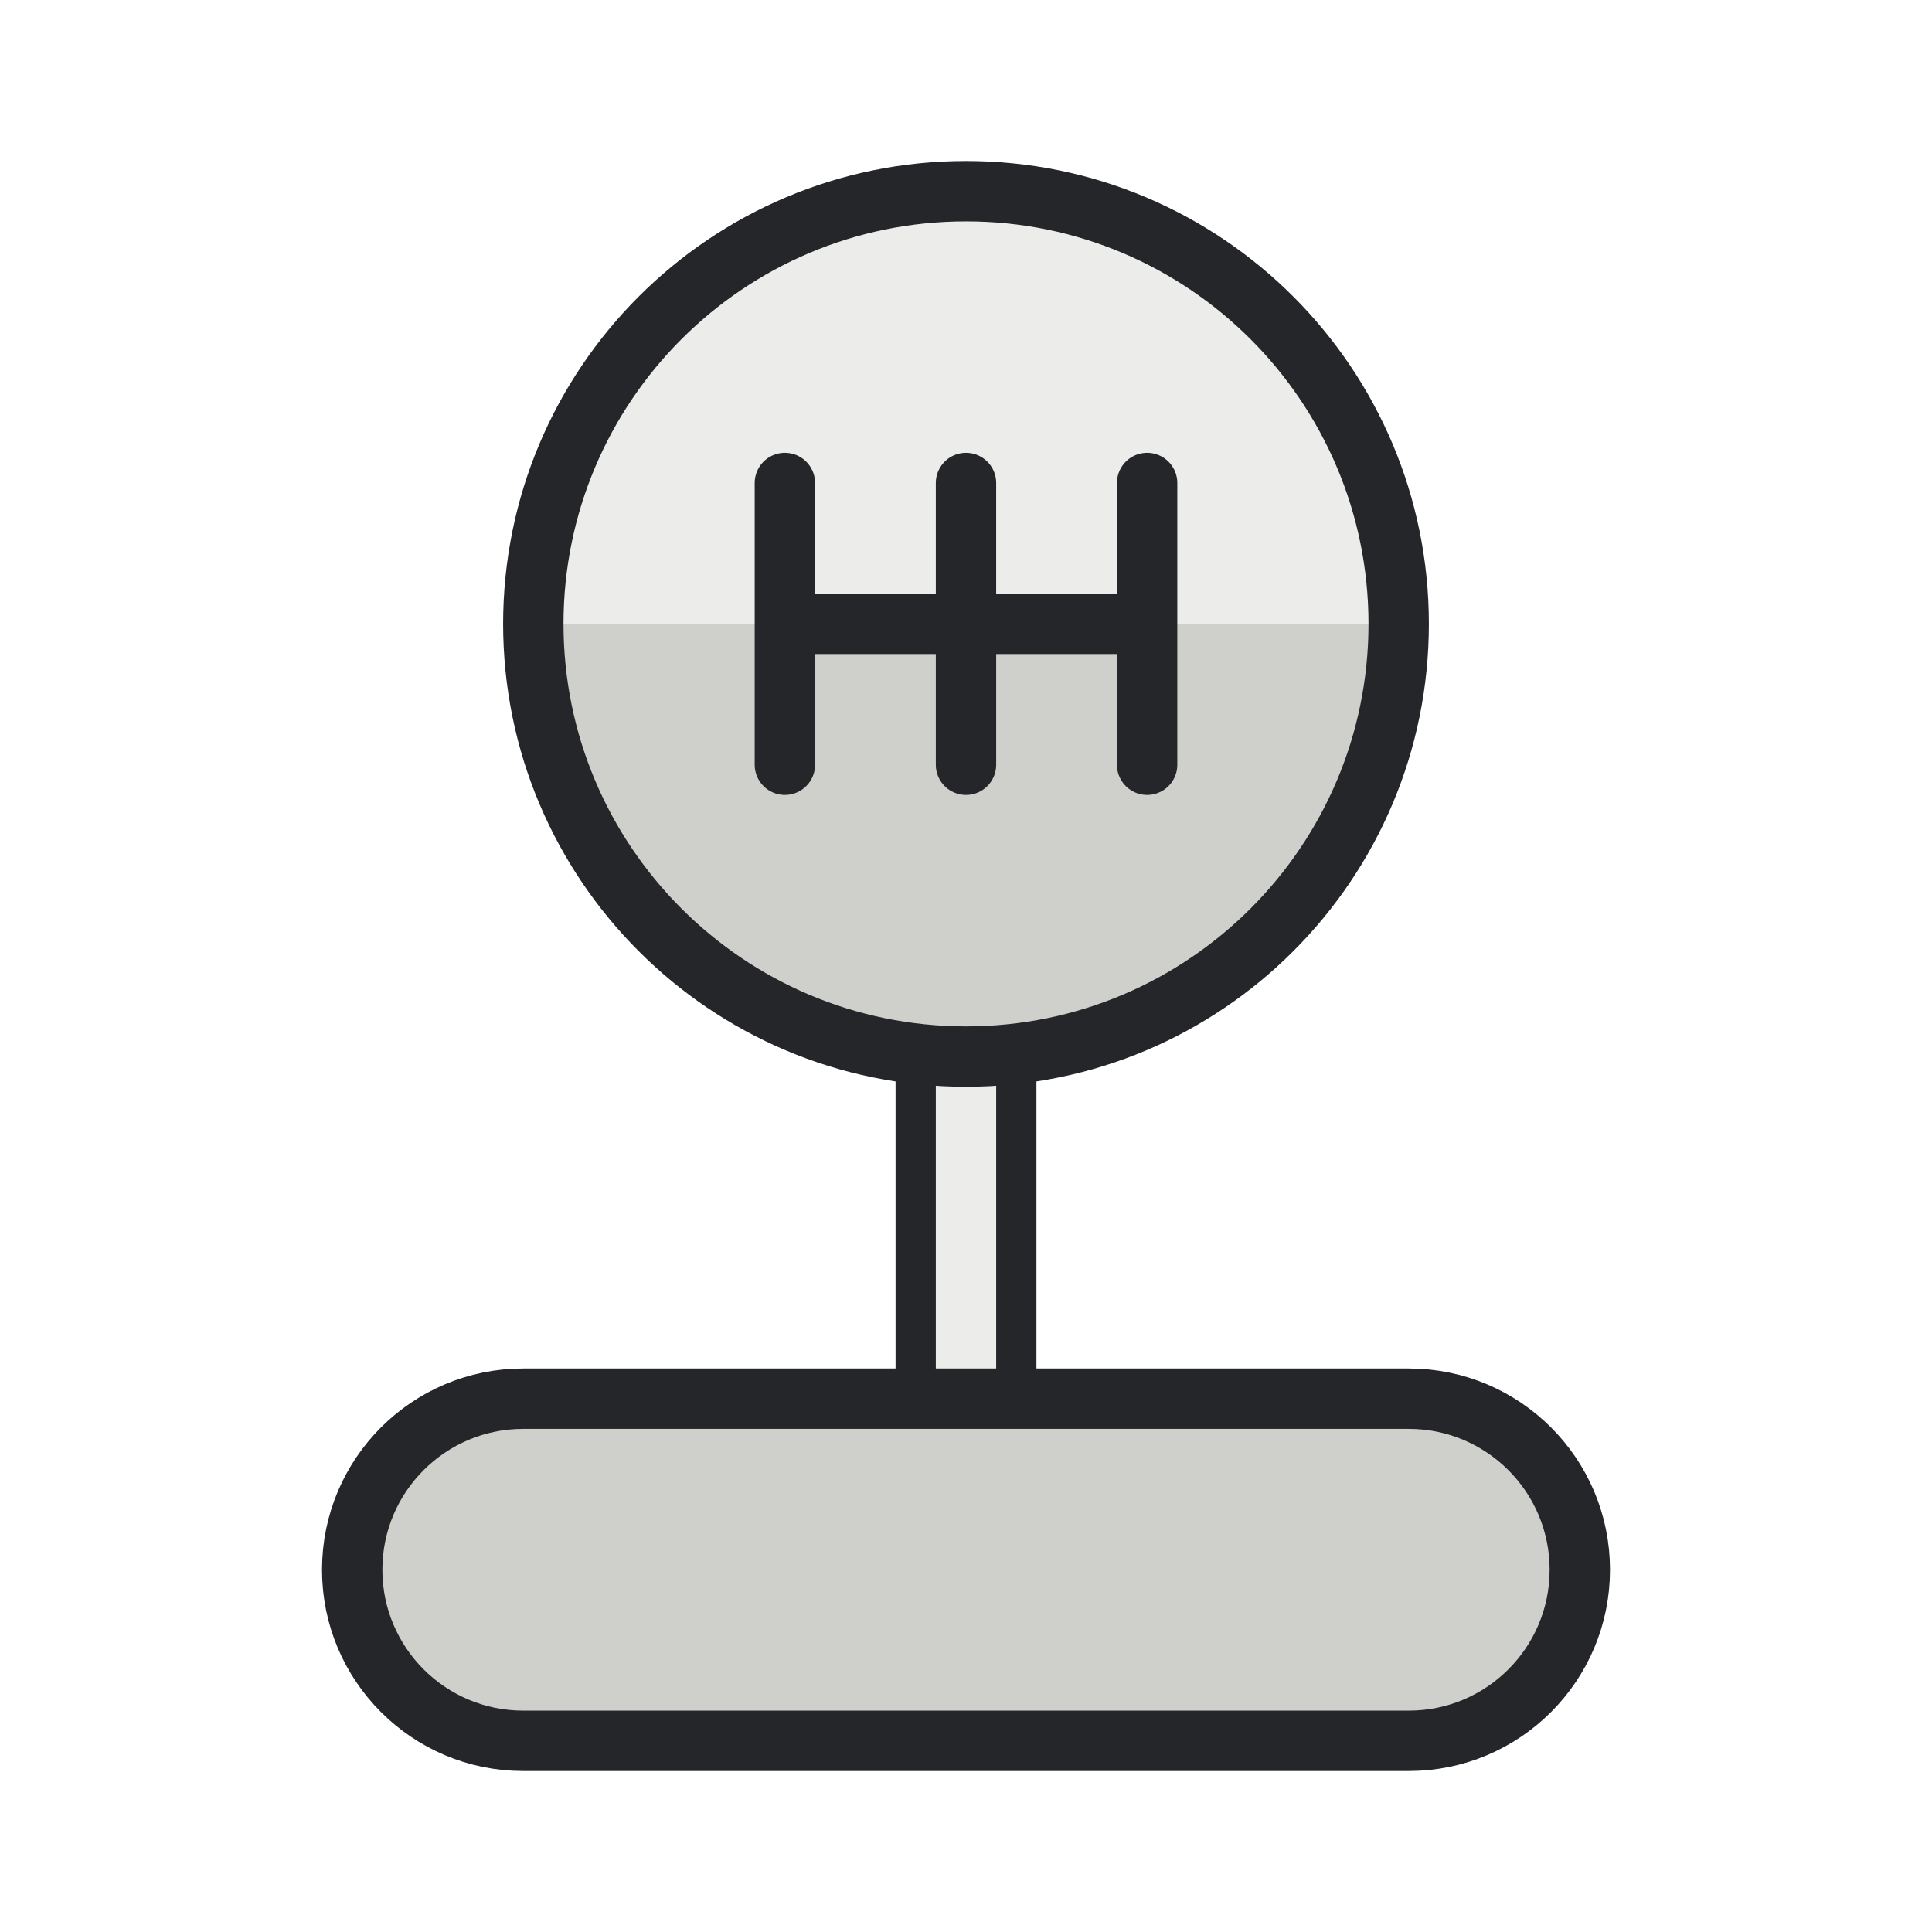
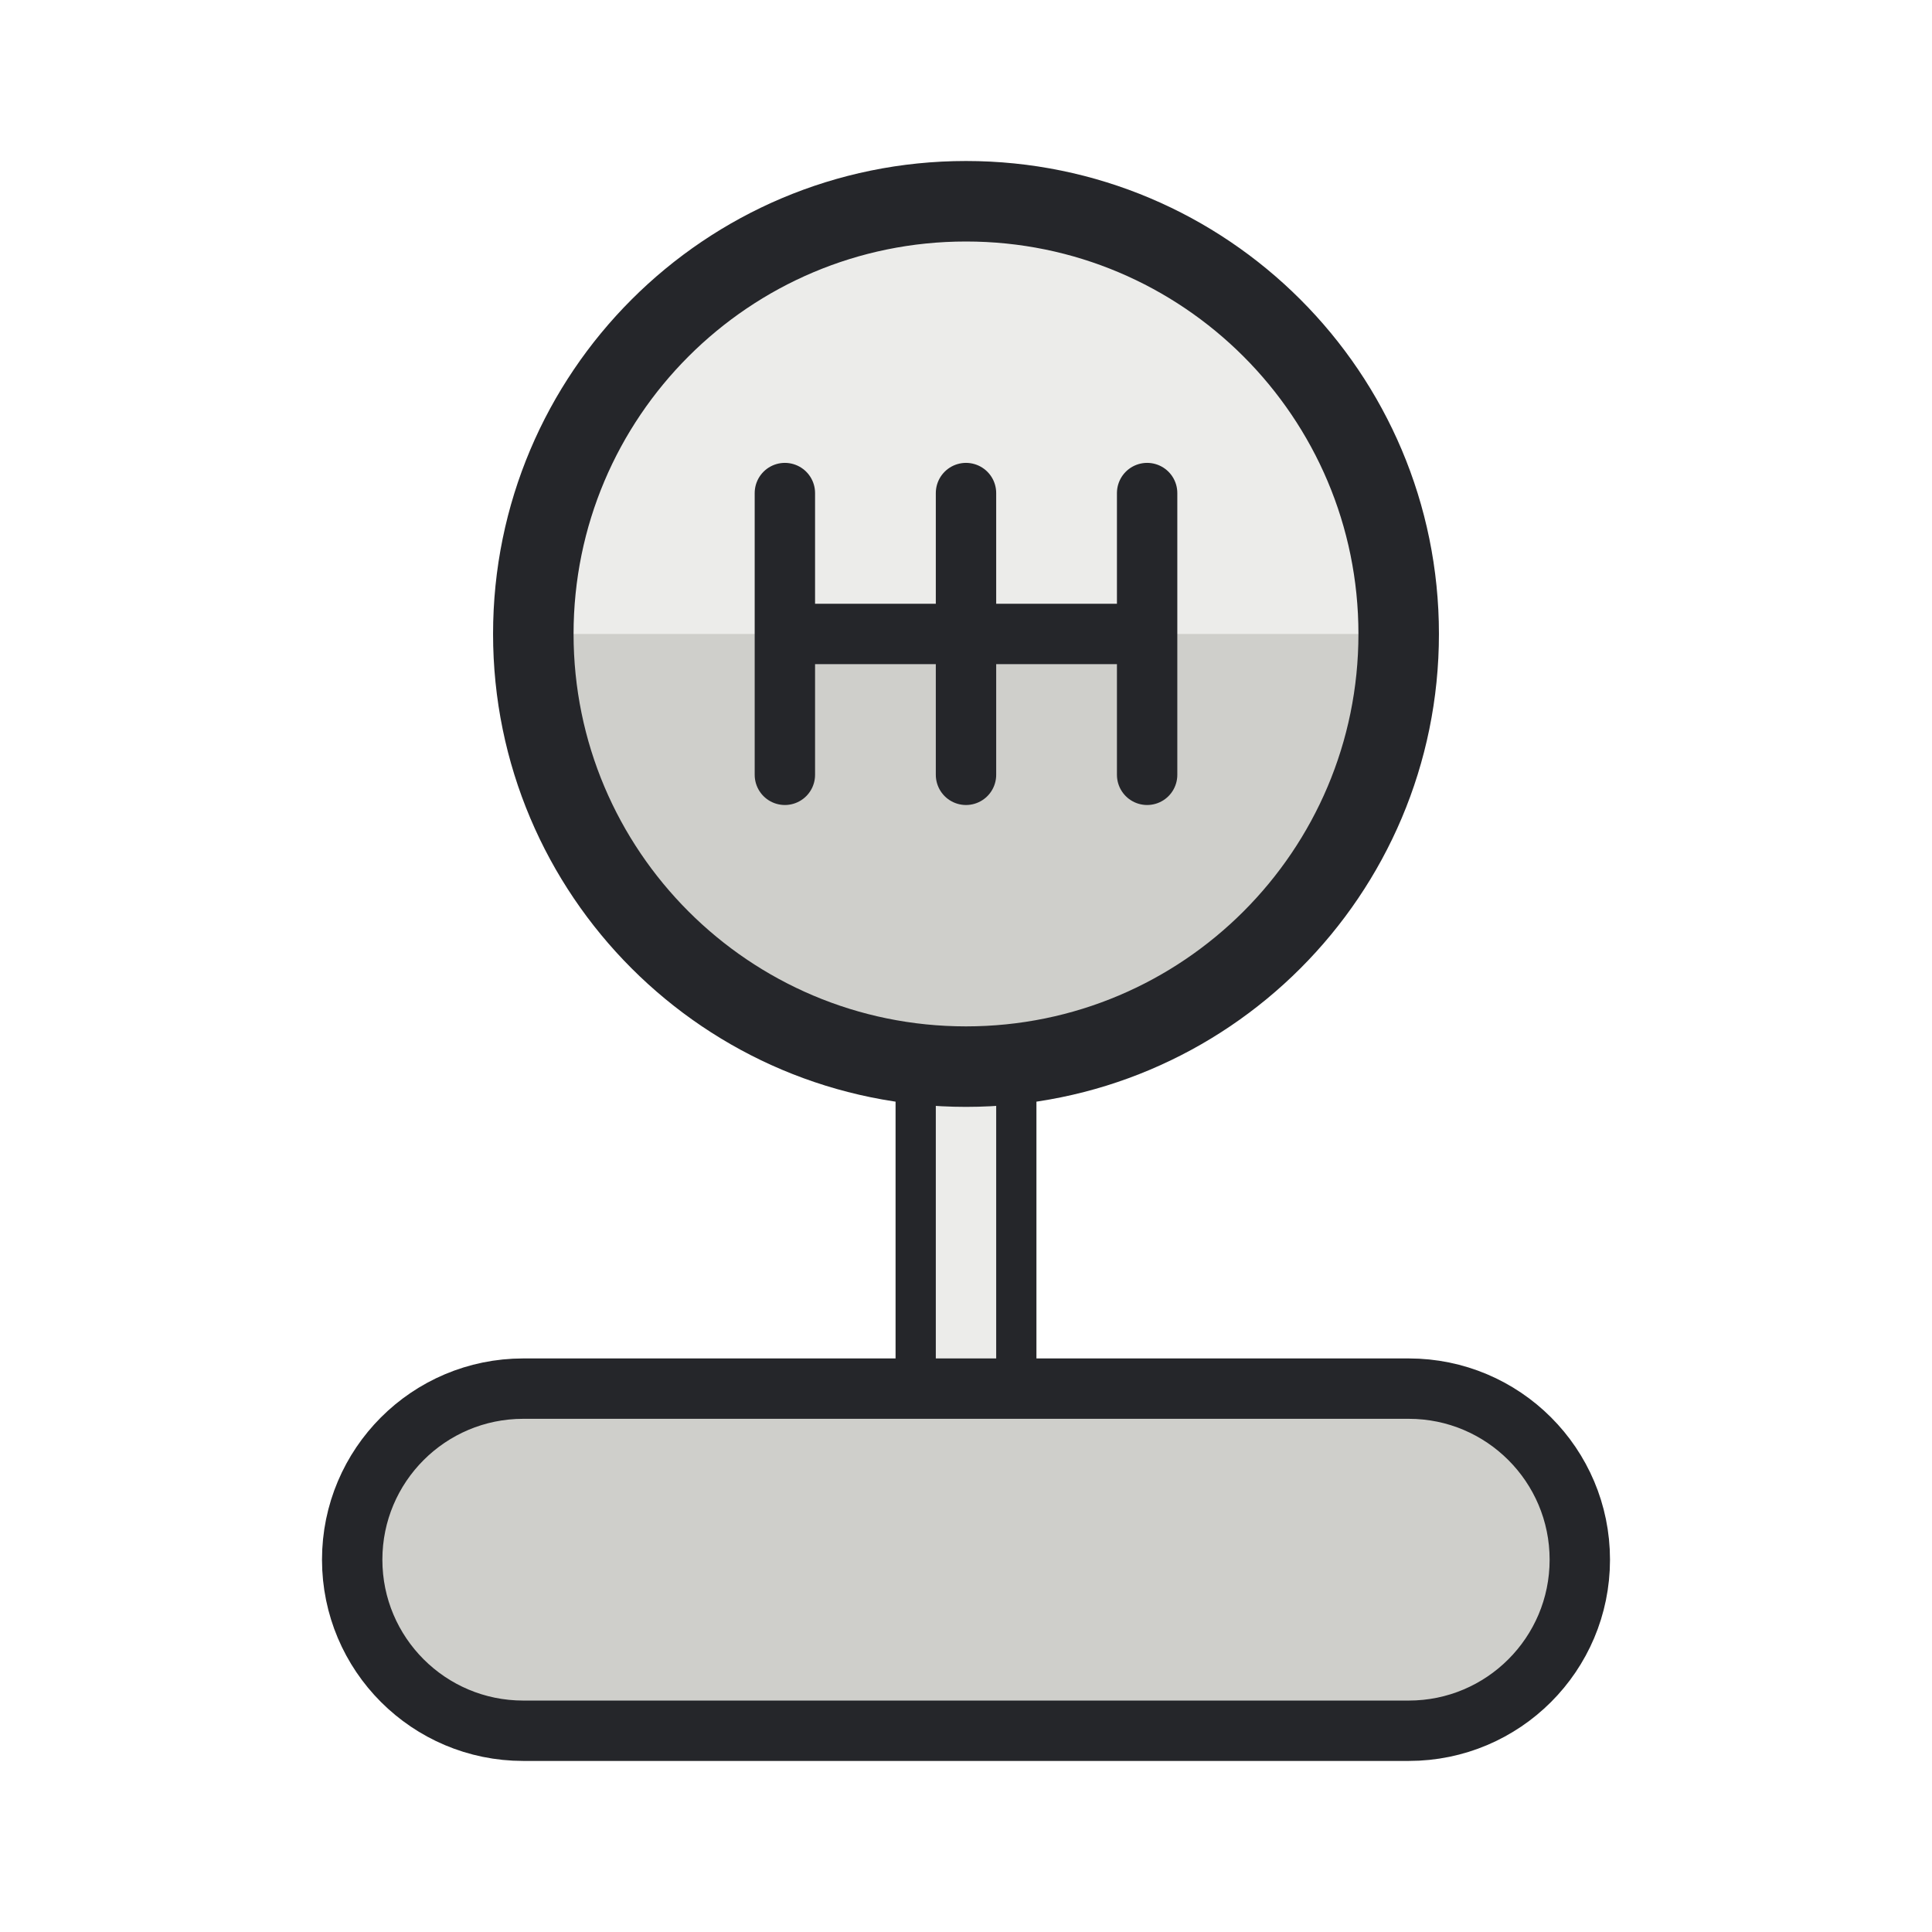
<svg viewBox="0 0 48 48" width="48" height="48" fill="none" stroke="#25262a" stroke-width="1.5" stroke-linecap="round" stroke-linejoin="round" aria-hidden="true">
-   <path d="M24 26.25V34.75" stroke-width="3.5" />
-   <path d="M24 26.25V34.75" stroke="#ececea" />
-   <rect x="8.75" y="34.75" width="30.5" height="8.5" rx="4.25" fill="#cfcfcb" />
-   <circle cx="24" cy="15.5" r="10.75" fill="#ececea" stroke="none" />
-   <path d="M13.25 15.5A10.75 10.75 0 0 0 34.75 15.5Z" fill="#cfcfcb" stroke="none" />
-   <circle cx="24" cy="15.5" r="10.75" />
-   <path d="M19.5 12V19M24 12V19M28.5 12V19M19.5 15.5H28.5" />
+   <path d="M24 26.5V34.5" stroke-width="3.5" />
+   <path d="M24 26.5V34.5" stroke="#ececea" />
+   <rect x="8.75" y="34.5" width="30.5" height="8.5" rx="4.25" fill="#cfcfcb" />
+   <circle cx="24" cy="15.75" r="10.75" fill="#ececea" stroke="none" />
+   <path d="M13.25 15.75A10.75 10.75 0 0 0 34.75 15.75Z" fill="#cfcfcb" stroke="none" />
+   <circle cx="24" cy="15.75" r="10.75" stroke-width="2" />
+   <path d="M19.5 12.25V19.25M24 12.25V19.25M28.5 12.25V19.25M19.5 15.75H28.5" />
</svg>
